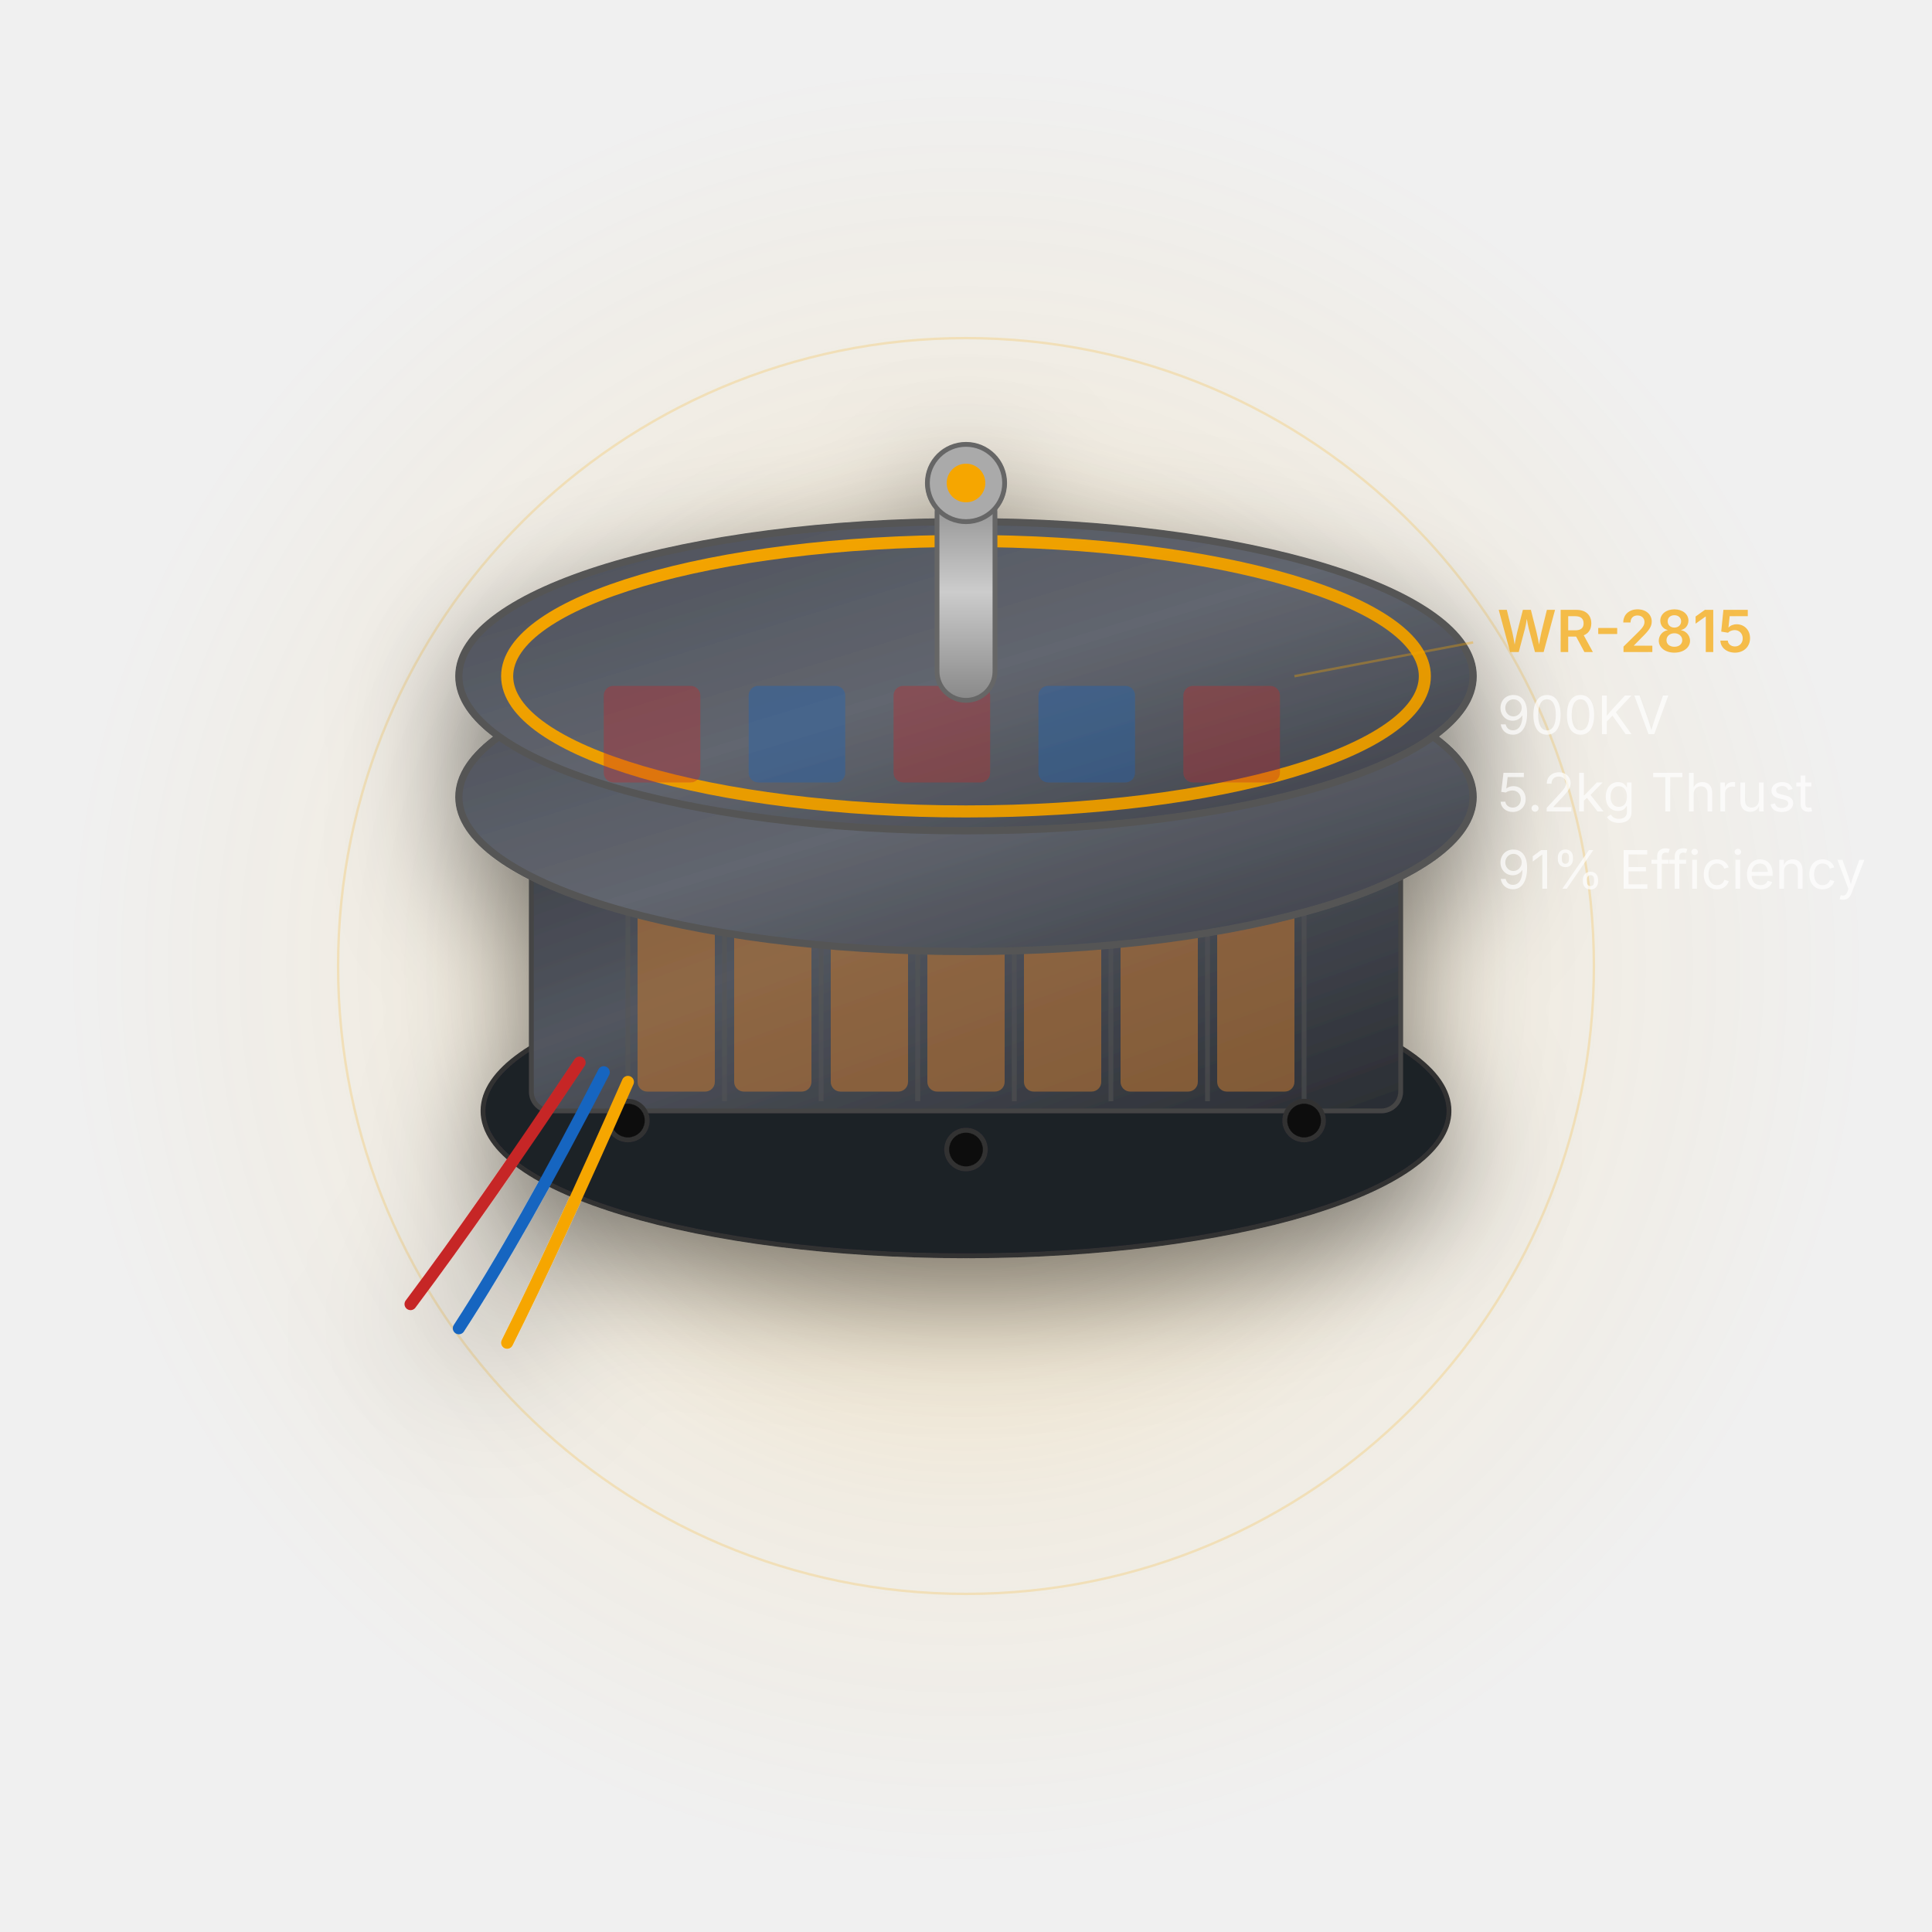
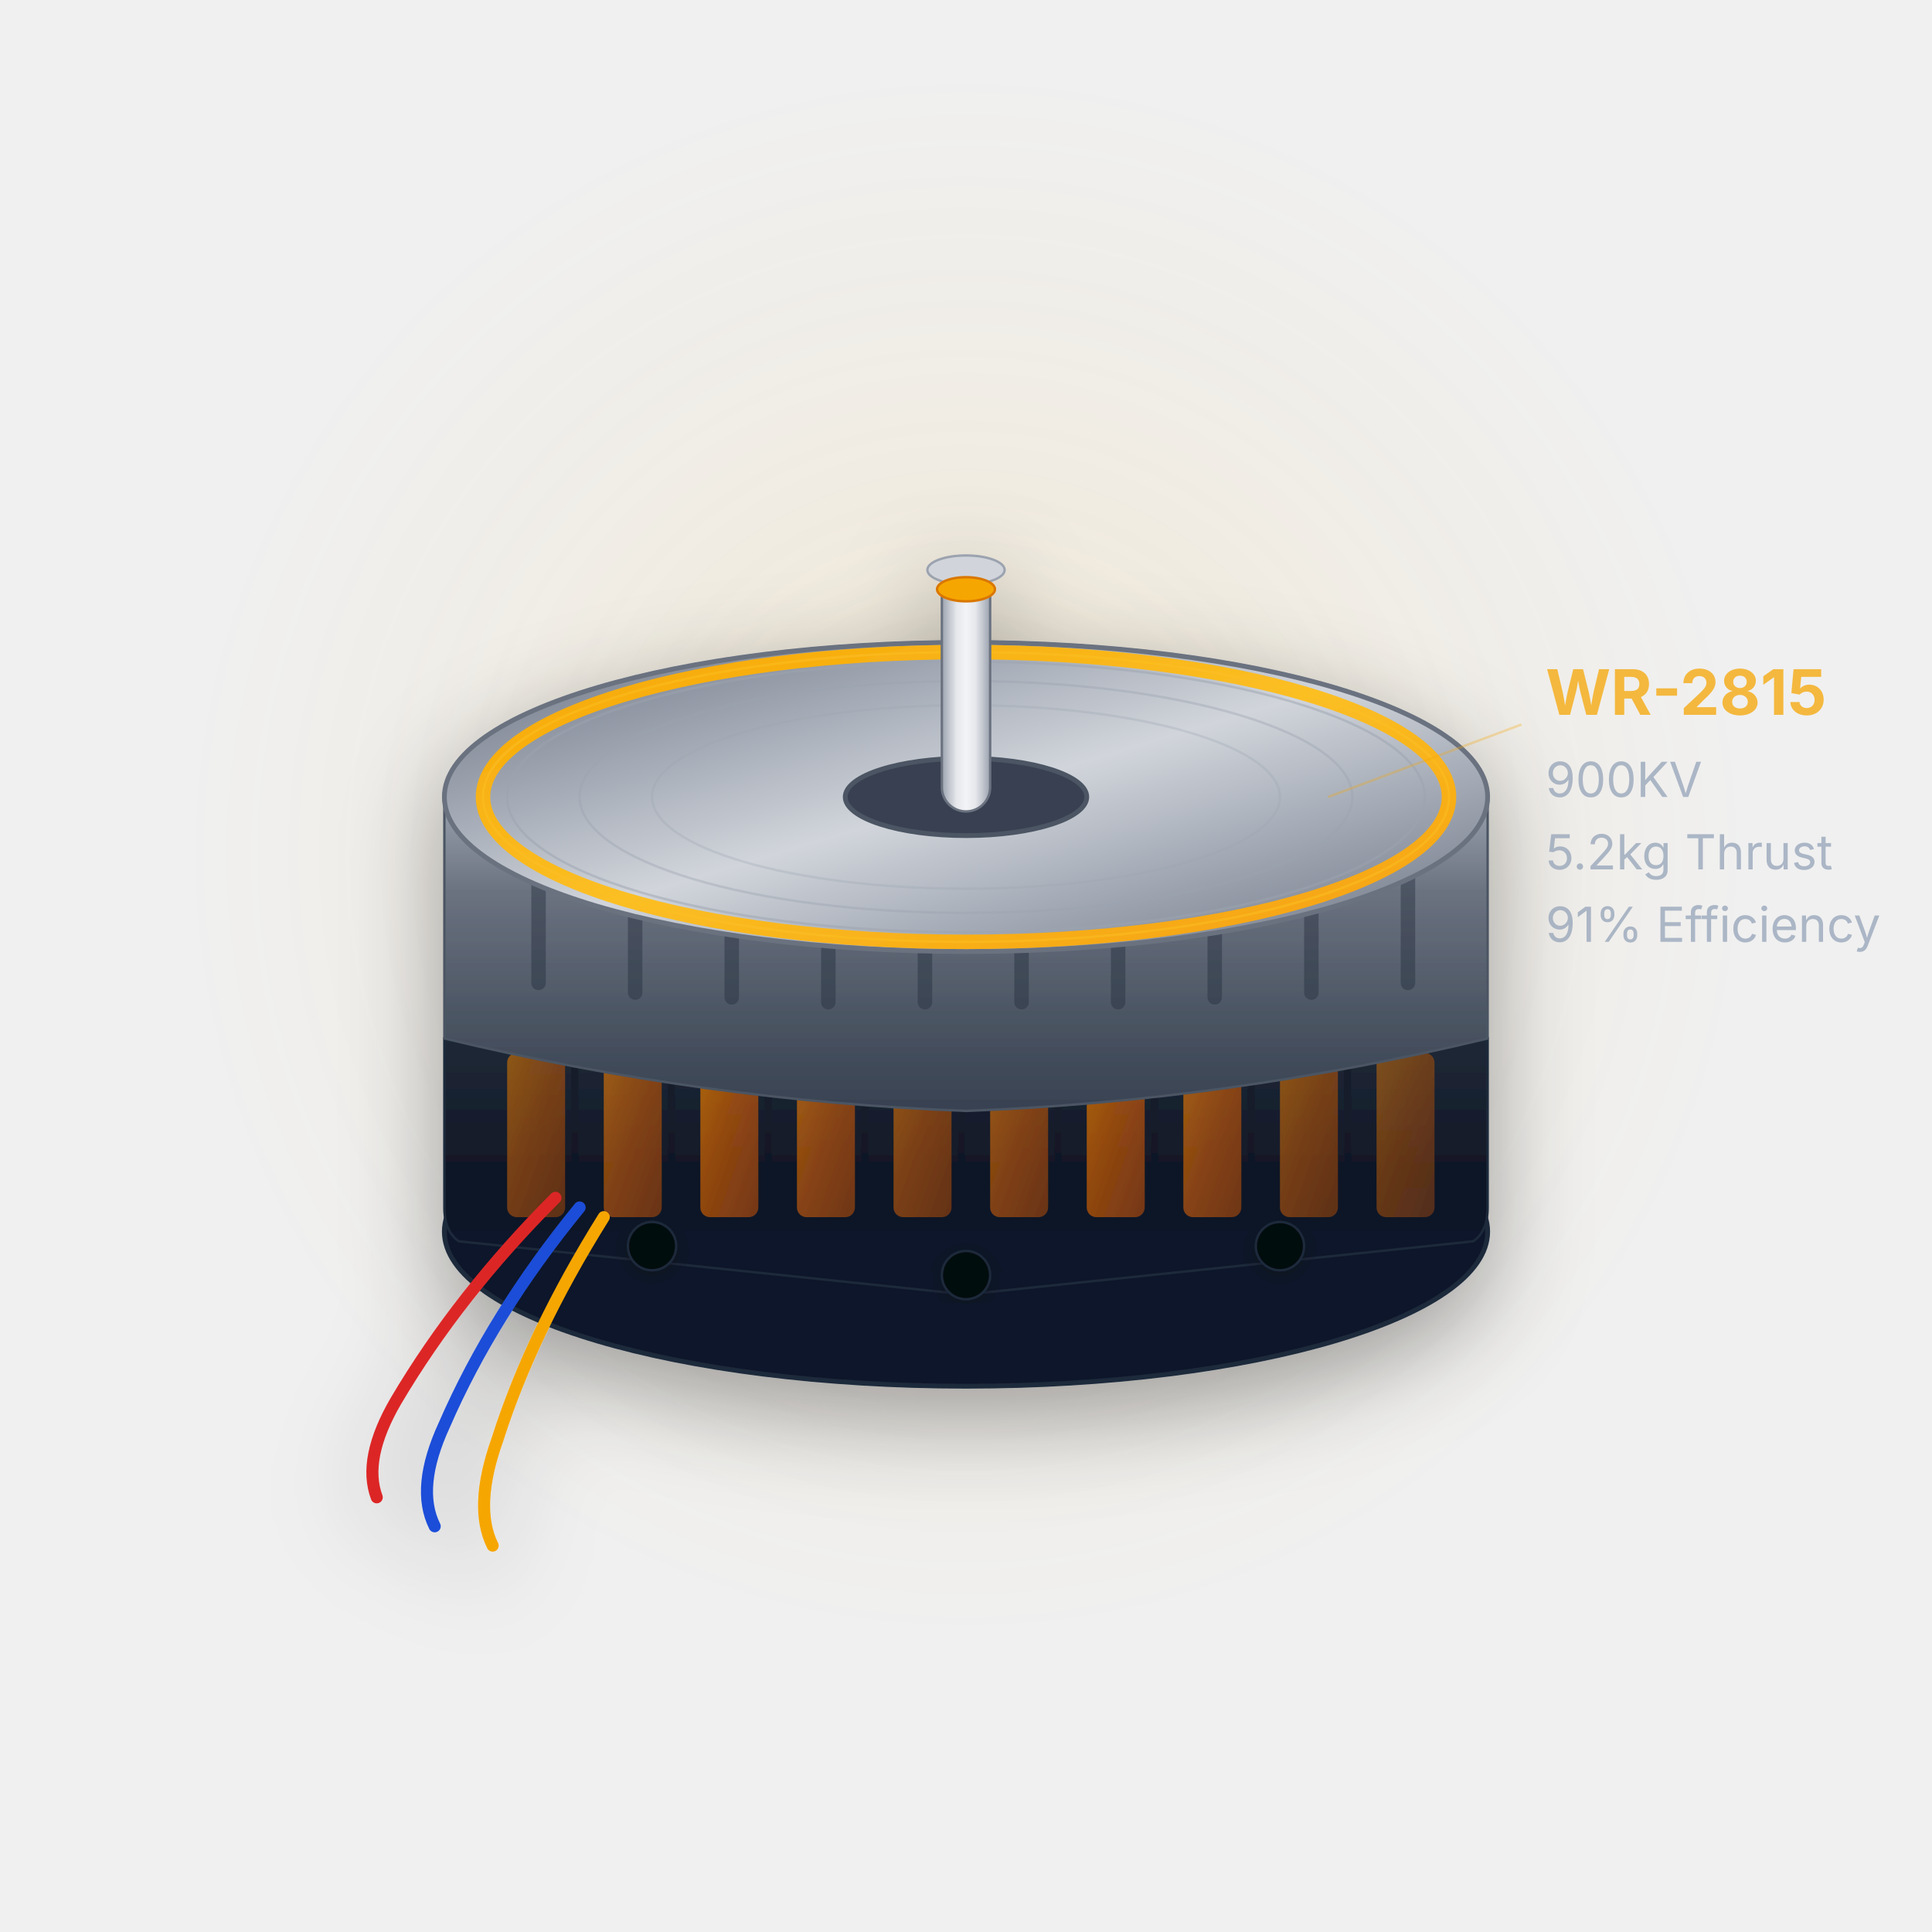
<svg xmlns="http://www.w3.org/2000/svg" width="400" height="400" viewBox="0 0 400 400">
  <defs>
-     <radialGradient id="hGlow" cx="50%" cy="50%" r="50%">
-       <stop offset="0%" stop-color="#f6a604" stop-opacity="0.25" />
-       <stop offset="60%" stop-color="#f6a604" stop-opacity="0.06" />
+     <linearGradient id="bellTop" x1="0%" y1="0%" x2="100%" y2="100%">
+       <stop offset="0%" stop-color="#6b7280" />
+       <stop offset="25%" stop-color="#9ca3af" />
+       <stop offset="50%" stop-color="#d1d5db" />
+       <stop offset="75%" stop-color="#9ca3af" />
+       <stop offset="100%" stop-color="#6b7280" />
+     </linearGradient>
+     <linearGradient id="bellSide" x1="0%" y1="0%" x2="0%" y2="100%">
+       <stop offset="0%" stop-color="#9ca3af" />
+       <stop offset="30%" stop-color="#6b7280" />
+       <stop offset="70%" stop-color="#4b5563" />
+       <stop offset="100%" stop-color="#374151" />
+     </linearGradient>
+     <linearGradient id="statorBody" x1="0%" y1="0%" x2="0%" y2="100%">
+       <stop offset="0%" stop-color="#1f2937" />
+       <stop offset="50%" stop-color="#111827" />
+       <stop offset="100%" stop-color="#0f172a" />
+     </linearGradient>
+     <linearGradient id="accentRing" x1="0%" y1="0%" x2="100%" y2="100%">
+       <stop offset="0%" stop-color="#f6a604" />
+       <stop offset="50%" stop-color="#fbbf24" />
+       <stop offset="100%" stop-color="#f59e0b" />
+     </linearGradient>
+     <linearGradient id="shaft" x1="0%" y1="0%" x2="100%" y2="0%">
+       <stop offset="0%" stop-color="#9ca3af" />
+       <stop offset="30%" stop-color="#e5e7eb" />
+       <stop offset="50%" stop-color="#f3f4f6" />
+       <stop offset="70%" stop-color="#e5e7eb" />
+       <stop offset="100%" stop-color="#9ca3af" />
+     </linearGradient>
+     <linearGradient id="copper" x1="0%" y1="0%" x2="100%" y2="100%">
+       <stop offset="0%" stop-color="#d97706" />
+       <stop offset="50%" stop-color="#b45309" />
+       <stop offset="100%" stop-color="#92400e" />
+     </linearGradient>
+     <radialGradient id="ambientGlow" cx="50%" cy="45%" r="45%">
+       <stop offset="0%" stop-color="#f6a604" stop-opacity="0.12" />
+       <stop offset="70%" stop-color="#f6a604" stop-opacity="0.03" />
      <stop offset="100%" stop-color="#f6a604" stop-opacity="0" />
    </radialGradient>
-     <linearGradient id="hShell" x1="0%" y1="0%" x2="100%" y2="100%">
-       <stop offset="0%" stop-color="#3a3d45" />
-       <stop offset="40%" stop-color="#52565f" />
-       <stop offset="100%" stop-color="#2a2d33" />
-     </linearGradient>
-     <linearGradient id="hBell" x1="0%" y1="0%" x2="100%" y2="100%">
-       <stop offset="0%" stop-color="#4a4e58" />
-       <stop offset="50%" stop-color="#62666f" />
-       <stop offset="100%" stop-color="#3a3d45" />
-     </linearGradient>
-     <linearGradient id="hAccent" x1="0%" y1="0%" x2="100%" y2="100%">
-       <stop offset="0%" stop-color="#f6a604" />
-       <stop offset="100%" stop-color="#e09500" />
-     </linearGradient>
-     <linearGradient id="hShaft" x1="0%" y1="0%" x2="0%" y2="100%">
-       <stop offset="0%" stop-color="#888" />
-       <stop offset="50%" stop-color="#ccc" />
-       <stop offset="100%" stop-color="#888" />
-     </linearGradient>
-     <filter id="hShadow" x="-30%" y="-30%" width="160%" height="160%">
-       <feDropShadow dx="0" dy="8" stdDeviation="12" flood-color="#000" flood-opacity="0.5" />
+     <filter id="mainShadow" x="-20%" y="-10%" width="140%" height="140%">
+       <feDropShadow dx="0" dy="6" stdDeviation="10" flood-color="#000" flood-opacity="0.35" />
    </filter>
-     <filter id="hInnerGlow" x="-50%" y="-50%" width="200%" height="200%">
-       <feGaussianBlur in="SourceGraphic" stdDeviation="2" result="blur" />
-       <feComposite in="SourceGraphic" in2="blur" operator="over" />
+     <filter id="innerShadow" x="-5%" y="-5%" width="110%" height="110%">
+       <feDropShadow dx="0" dy="1" stdDeviation="1.5" flood-color="#000" flood-opacity="0.3" />
    </filter>
  </defs>
-   <circle cx="200" cy="200" r="190" fill="url(#hGlow)" />
-   <circle cx="200" cy="200" r="130" fill="none" stroke="#f6a604" stroke-width="0.5" opacity="0.2" />
-   <g filter="url(#hShadow)">
-     <ellipse cx="200" cy="230" rx="100" ry="30" fill="#1e2028" stroke="#333" stroke-width="1" />
-     <rect x="110" y="165" width="180" height="65" rx="4" fill="url(#hShell)" stroke="#444" stroke-width="1" />
-     <g stroke="#555" stroke-width="1" opacity="0.5">
-       <line x1="130" y1="168" x2="130" y2="228" />
-       <line x1="150" y1="168" x2="150" y2="228" />
-       <line x1="170" y1="168" x2="170" y2="228" />
-       <line x1="190" y1="168" x2="190" y2="228" />
-       <line x1="210" y1="168" x2="210" y2="228" />
-       <line x1="230" y1="168" x2="230" y2="228" />
-       <line x1="250" y1="168" x2="250" y2="228" />
-       <line x1="270" y1="168" x2="270" y2="228" />
+   <circle cx="200" cy="195" r="180" fill="url(#ambientGlow)" />
+   <g filter="url(#mainShadow)">
+     <ellipse cx="200" cy="255" rx="108" ry="32" fill="#0f172a" stroke="#1e293b" stroke-width="1" />
+     <path d="M92,215 L92,250 Q92,255 95,257 L200,268 L305,257 Q308,255 308,250 L308,215 Z" fill="url(#statorBody)" stroke="#1e293b" stroke-width="0.5" />
+     <g opacity="0.85">
+       <rect x="105" y="218" width="12" height="34" rx="2" fill="url(#copper)" opacity="0.7" />
+       <rect x="125" y="218" width="12" height="34" rx="2" fill="url(#copper)" opacity="0.8" />
+       <rect x="145" y="218" width="12" height="34" rx="2" fill="url(#copper)" opacity="0.9" />
+       <rect x="165" y="218" width="12" height="34" rx="2" fill="url(#copper)" opacity="0.85" />
+       <rect x="185" y="218" width="12" height="34" rx="2" fill="url(#copper)" opacity="0.75" />
+       <rect x="205" y="218" width="12" height="34" rx="2" fill="url(#copper)" opacity="0.8" />
+       <rect x="225" y="218" width="12" height="34" rx="2" fill="url(#copper)" opacity="0.9" />
+       <rect x="245" y="218" width="12" height="34" rx="2" fill="url(#copper)" opacity="0.85" />
+       <rect x="265" y="218" width="12" height="34" rx="2" fill="url(#copper)" opacity="0.7" />
+       <rect x="285" y="218" width="12" height="34" rx="2" fill="url(#copper)" opacity="0.6" />
    </g>
-     <g fill="#b87333" opacity="0.6">
-       <rect x="132" y="170" width="16" height="56" rx="2" />
-       <rect x="152" y="170" width="16" height="56" rx="2" />
-       <rect x="172" y="170" width="16" height="56" rx="2" />
-       <rect x="192" y="170" width="16" height="56" rx="2" />
-       <rect x="212" y="170" width="16" height="56" rx="2" />
-       <rect x="232" y="170" width="16" height="56" rx="2" />
-       <rect x="252" y="170" width="16" height="56" rx="2" />
+     <g stroke="#111827" stroke-width="1.5" opacity="0.6">
+       <line x1="119" y1="216" x2="119" y2="253" />
+       <line x1="139" y1="216" x2="139" y2="253" />
+       <line x1="159" y1="216" x2="159" y2="253" />
+       <line x1="179" y1="216" x2="179" y2="253" />
+       <line x1="199" y1="216" x2="199" y2="253" />
+       <line x1="219" y1="216" x2="219" y2="253" />
+       <line x1="239" y1="216" x2="239" y2="253" />
+       <line x1="259" y1="216" x2="259" y2="253" />
+       <line x1="279" y1="216" x2="279" y2="253" />
    </g>
-     <ellipse cx="200" cy="165" rx="105" ry="32" fill="url(#hBell)" stroke="#555" stroke-width="1.5" />
-     <ellipse cx="200" cy="140" rx="105" ry="32" fill="url(#hBell)" stroke="#555" stroke-width="1.5" />
-     <ellipse cx="200" cy="140" rx="95" ry="28" fill="none" stroke="url(#hAccent)" stroke-width="2.5" />
-     <g opacity="0.35">
-       <rect x="125" y="142" width="20" height="20" rx="2" fill="#c62828" />
-       <rect x="155" y="142" width="20" height="20" rx="2" fill="#1565c0" />
-       <rect x="185" y="142" width="20" height="20" rx="2" fill="#c62828" />
-       <rect x="215" y="142" width="20" height="20" rx="2" fill="#1565c0" />
-       <rect x="245" y="142" width="20" height="20" rx="2" fill="#c62828" />
+     <path d="M92,165 L92,215 Q146,228 200,230 Q254,228 308,215 L308,165" fill="url(#bellSide)" stroke="#4b5563" stroke-width="0.5" />
+     <g opacity="0.4">
+       <rect x="110" y="175" width="3" height="30" rx="1.5" fill="#1f2937" />
+       <rect x="130" y="172" width="3" height="35" rx="1.5" fill="#1f2937" />
+       <rect x="150" y="170" width="3" height="38" rx="1.5" fill="#1f2937" />
+       <rect x="170" y="169" width="3" height="40" rx="1.5" fill="#1f2937" />
+       <rect x="190" y="168" width="3" height="41" rx="1.5" fill="#1f2937" />
+       <rect x="210" y="168" width="3" height="41" rx="1.5" fill="#1f2937" />
+       <rect x="230" y="169" width="3" height="40" rx="1.5" fill="#1f2937" />
+       <rect x="250" y="170" width="3" height="38" rx="1.5" fill="#1f2937" />
+       <rect x="270" y="172" width="3" height="35" rx="1.5" fill="#1f2937" />
+       <rect x="290" y="175" width="3" height="30" rx="1.5" fill="#1f2937" />
    </g>
-     <rect x="194" y="100" width="12" height="45" rx="6" fill="url(#hShaft)" stroke="#666" stroke-width="1" />
-     <circle cx="200" cy="100" r="8" fill="#aaa" stroke="#666" stroke-width="1" />
-     <circle cx="200" cy="100" r="4" fill="#f6a604" />
-     <circle cx="130" cy="232" r="4" fill="#111" stroke="#333" stroke-width="1" />
-     <circle cx="200" cy="238" r="4" fill="#111" stroke="#333" stroke-width="1" />
-     <circle cx="270" cy="232" r="4" fill="#111" stroke="#333" stroke-width="1" />
+     <ellipse cx="200" cy="165" rx="108" ry="32" fill="url(#bellTop)" stroke="#6b7280" stroke-width="1" />
+     <ellipse cx="200" cy="165" rx="95" ry="28" fill="none" stroke="#9ca3af" stroke-width="0.5" opacity="0.5" />
+     <ellipse cx="200" cy="165" rx="80" ry="24" fill="none" stroke="#9ca3af" stroke-width="0.5" opacity="0.4" />
+     <ellipse cx="200" cy="165" rx="65" ry="19" fill="none" stroke="#9ca3af" stroke-width="0.5" opacity="0.3" />
+     <ellipse cx="200" cy="165" rx="100" ry="30" fill="none" stroke="url(#accentRing)" stroke-width="3" />
+     <ellipse cx="200" cy="165" rx="100" ry="30" fill="none" stroke="#fbbf24" stroke-width="0.5" opacity="0.5" />
+     <ellipse cx="200" cy="165" rx="25" ry="8" fill="#374151" stroke="#4b5563" stroke-width="1" />
+     <rect x="195" y="118" width="10" height="50" rx="5" fill="url(#shaft)" stroke="#6b7280" stroke-width="0.5" />
+     <ellipse cx="200" cy="118" rx="8" ry="3" fill="#d1d5db" stroke="#9ca3af" stroke-width="0.5" />
+     <ellipse cx="200" cy="122" rx="6" ry="2.5" fill="#f6a604" stroke="#d97706" stroke-width="0.5" />
+     <g filter="url(#innerShadow)">
+       <circle cx="135" cy="258" r="5" fill="#050810" stroke="#1e293b" stroke-width="0.5" />
+       <circle cx="200" cy="264" r="5" fill="#050810" stroke="#1e293b" stroke-width="0.5" />
+       <circle cx="265" cy="258" r="5" fill="#050810" stroke="#1e293b" stroke-width="0.5" />
+     </g>
    <g stroke-width="2.5" fill="none" stroke-linecap="round">
-       <path d="M120 220 Q100 250 85 270" stroke="#c62828" />
-       <path d="M125 222 Q108 255 95 275" stroke="#1565c0" />
-       <path d="M130 224 Q115 258 105 278" stroke="#f6a604" />
+       <path d="M115 248 Q95 268 82 290 Q75 302 78 310" stroke="#dc2626" />
+       <path d="M120 250 Q102 272 92 295 Q86 308 90 316" stroke="#1d4ed8" />
+       <path d="M125 252 Q110 276 103 298 Q98 312 102 320" stroke="#f6a604" />
    </g>
  </g>
-   <g font-family="Inter, Arial, sans-serif" font-size="11" fill="#fff" opacity="0.7">
-     <text x="310" y="135" font-weight="600" fill="#f6a604" font-size="12">WR-2815</text>
-     <line x1="268" y1="140" x2="305" y2="133" stroke="#f6a604" stroke-width="0.5" opacity="0.5" />
-     <text x="310" y="152">900KV</text>
-     <text x="310" y="168">5.2kg Thrust</text>
-     <text x="310" y="184">91% Efficiency</text>
+   <g font-family="'Plus Jakarta Sans', 'Inter', sans-serif" opacity="0.75">
+     <text x="320" y="148" font-size="13" font-weight="700" fill="#f6a604">WR-2815</text>
+     <line x1="275" y1="165" x2="315" y2="150" stroke="#f6a604" stroke-width="0.5" opacity="0.4" />
+     <text x="320" y="165" font-size="10" fill="#94a3b8">900KV</text>
+     <text x="320" y="180" font-size="10" fill="#94a3b8">5.2kg Thrust</text>
+     <text x="320" y="195" font-size="10" fill="#94a3b8">91% Efficiency</text>
  </g>
</svg>
